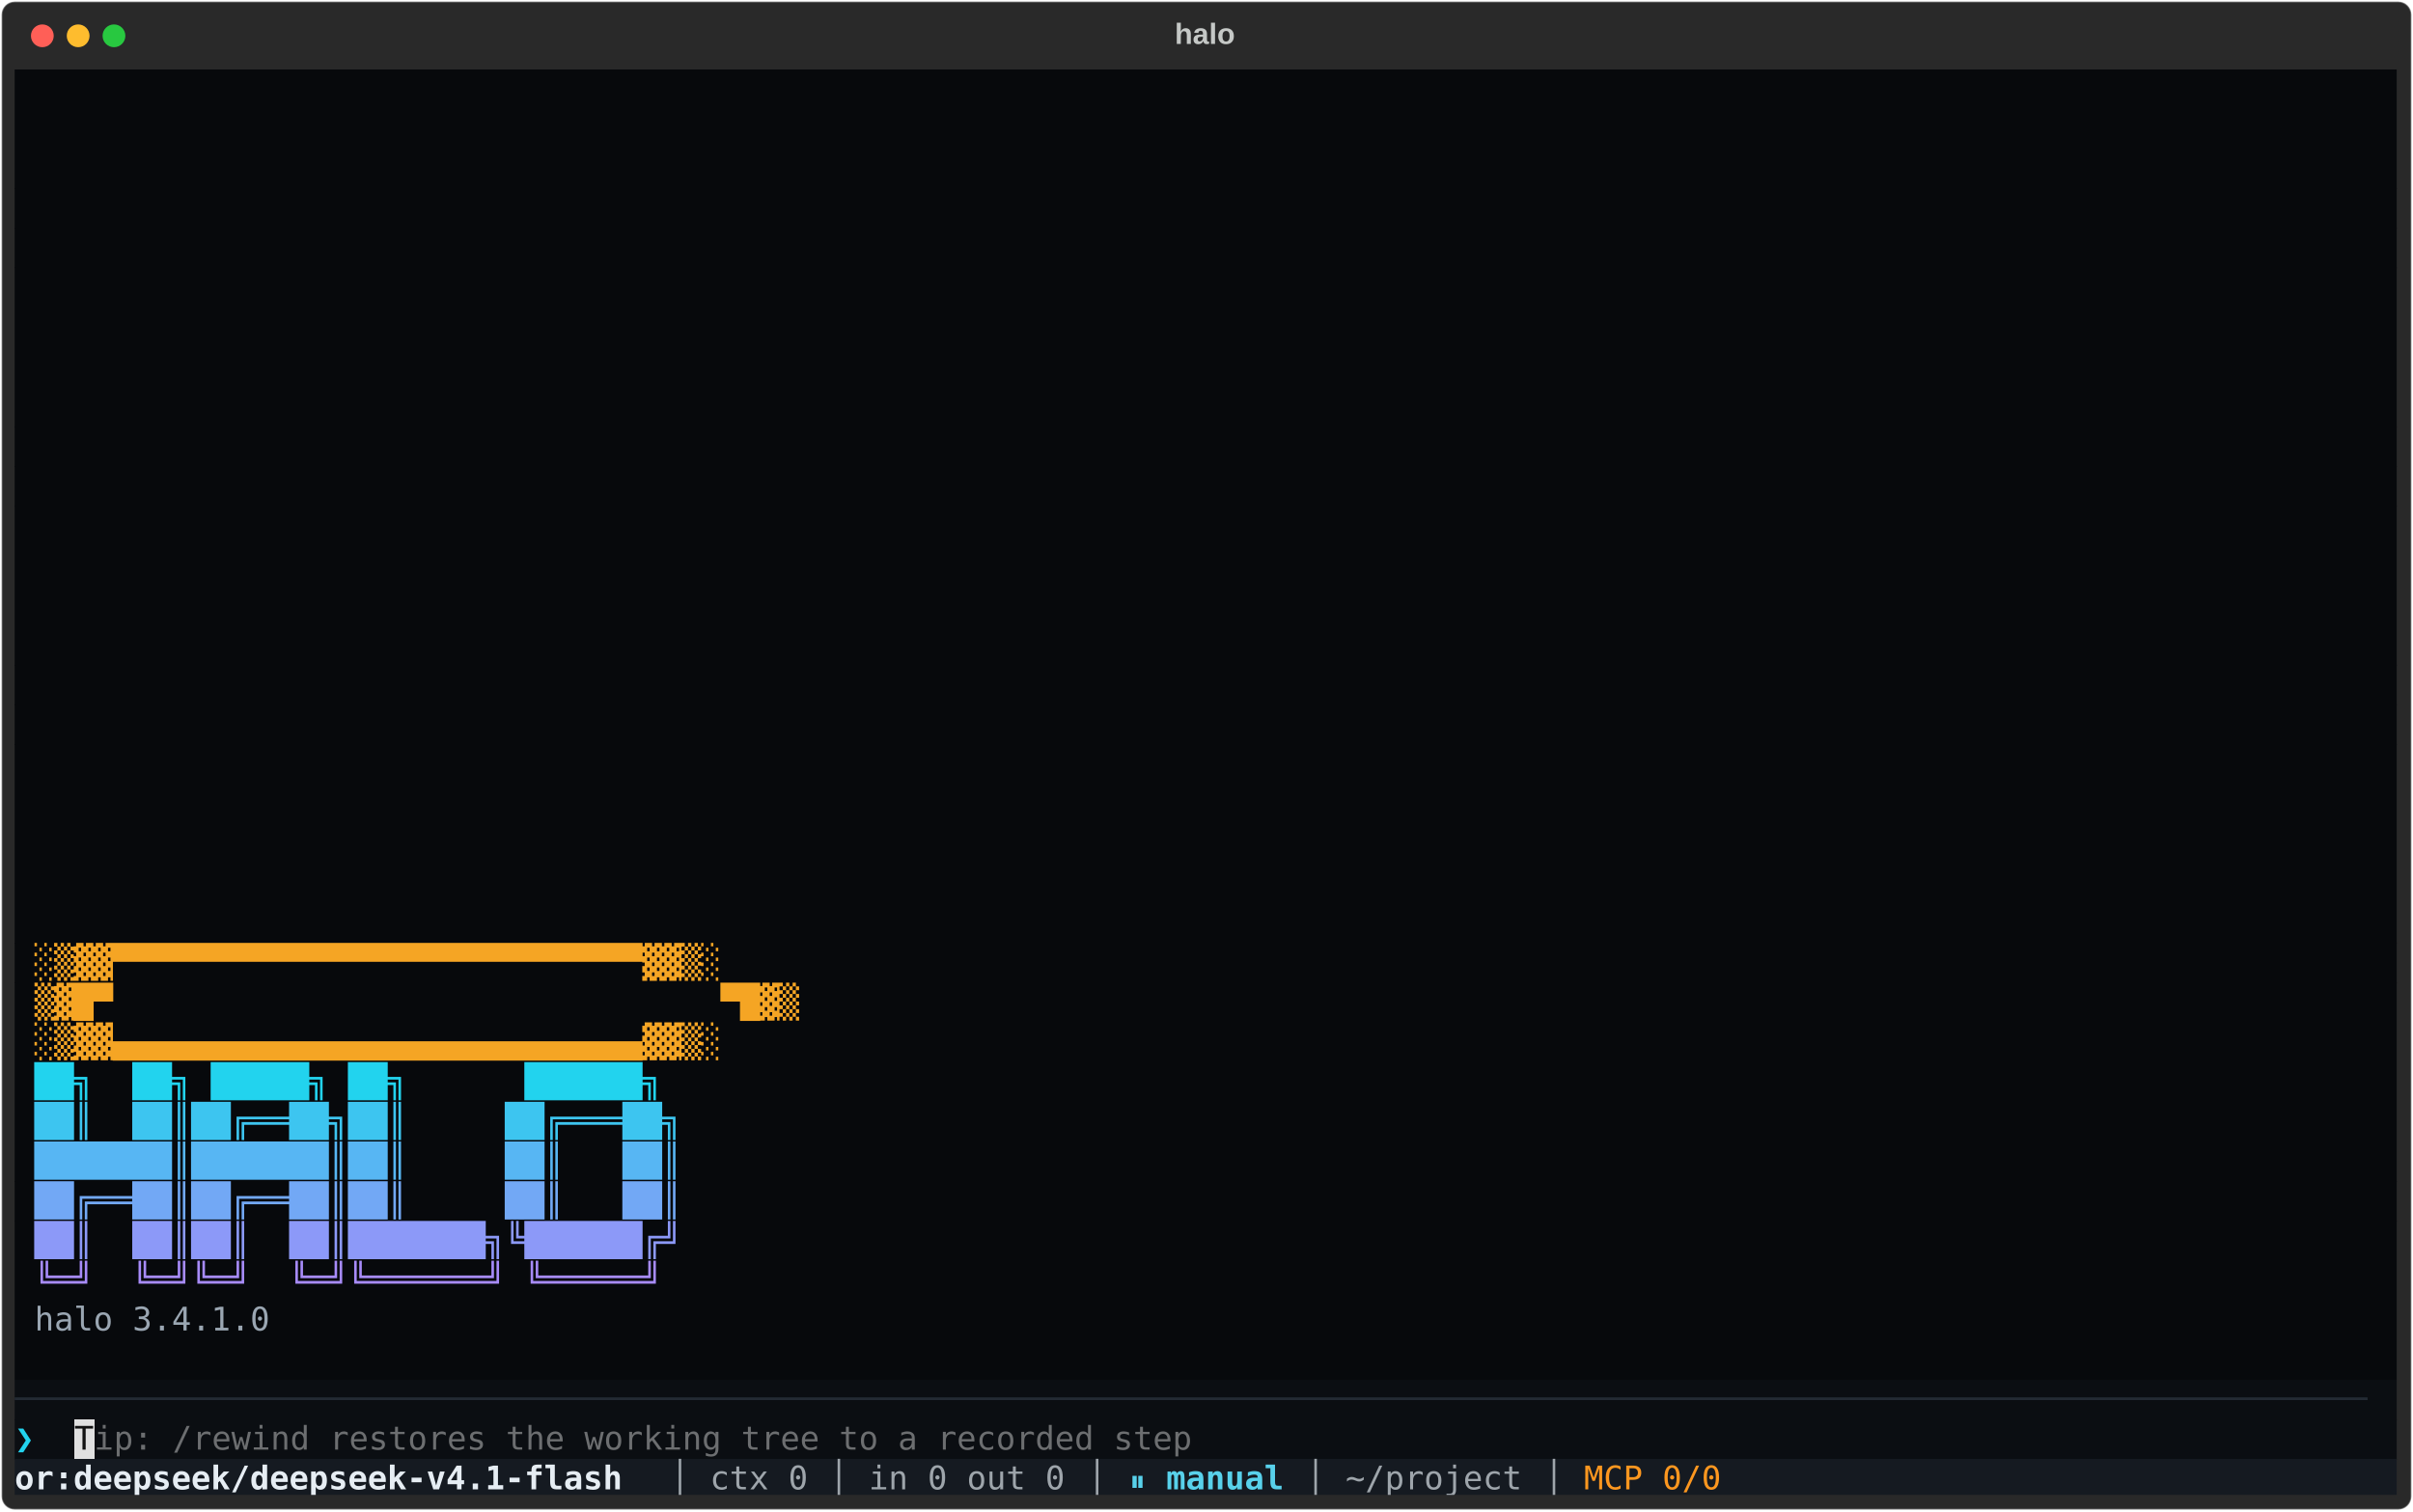
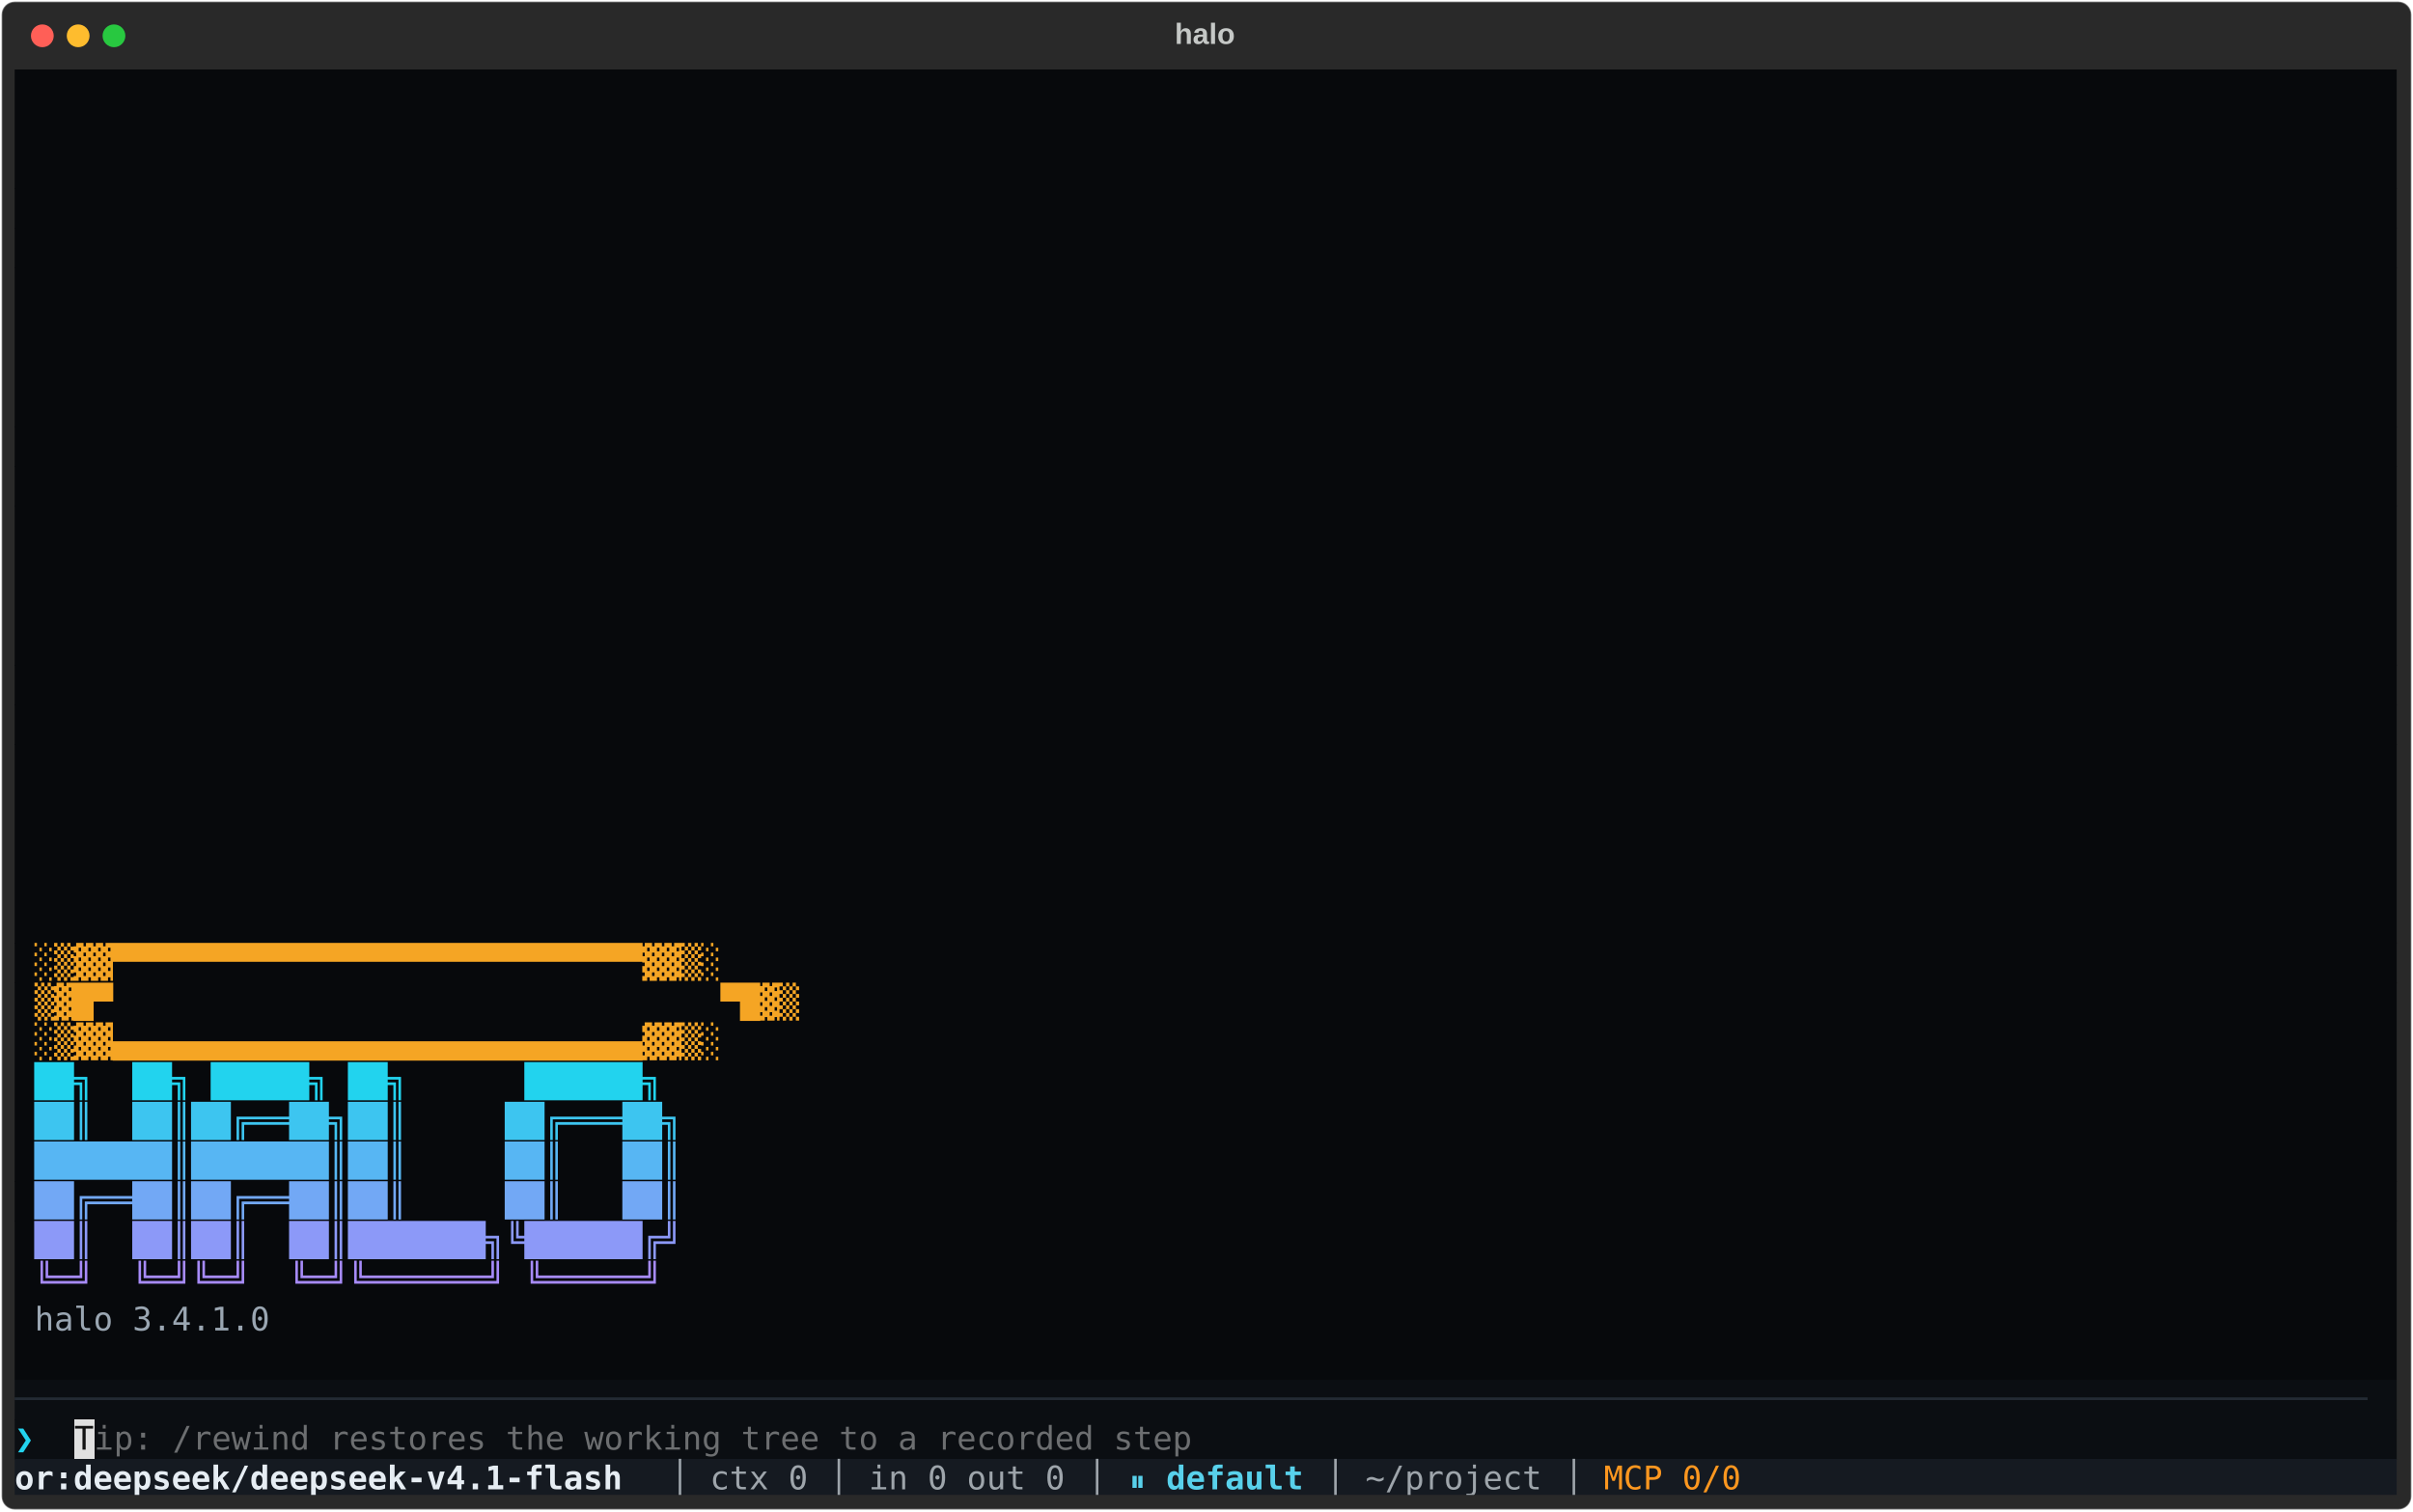
<svg xmlns="http://www.w3.org/2000/svg" class="rich-terminal" width="1482" height="928.4" viewBox="0 0 1482 928.4">
  <style>

    @font-face {
        font-family: "Fira Code";
        src: local("FiraCode-Regular"),
                url("https://cdnjs.cloudflare.com/ajax/libs/firacode/6.2.0/woff2/FiraCode-Regular.woff2") format("woff2"),
                url("https://cdnjs.cloudflare.com/ajax/libs/firacode/6.2.0/woff/FiraCode-Regular.woff") format("woff");
        font-style: normal;
        font-weight: 400;
    }
    @font-face {
        font-family: "Fira Code";
        src: local("FiraCode-Bold"),
                url("https://cdnjs.cloudflare.com/ajax/libs/firacode/6.2.0/woff2/FiraCode-Bold.woff2") format("woff2"),
                url("https://cdnjs.cloudflare.com/ajax/libs/firacode/6.2.0/woff/FiraCode-Bold.woff") format("woff");
        font-style: bold;
        font-weight: 700;
    }

    .terminal-0-matrix {
        font-family: Fira Code, monospace;
        font-size: 20px;
        line-height: 24.4px;
        font-variant-east-asian: full-width;
    }

    .terminal-0-title {
        font-size: 18px;
        font-weight: bold;
        font-family: arial;
    }

    .terminal-0-r1 { fill: #c5c8c6 }
.terminal-0-r2 { fill: #f5a524;font-weight: bold }
.terminal-0-r3 { fill: #22d3ee;font-weight: bold }
.terminal-0-r4 { fill: #3dc5f0;font-weight: bold }
.terminal-0-r5 { fill: #57b6f3;font-weight: bold }
.terminal-0-r6 { fill: #72a8f5;font-weight: bold }
.terminal-0-r7 { fill: #8c99f8;font-weight: bold }
.terminal-0-r8 { fill: #a78bfa;font-weight: bold }
.terminal-0-r9 { fill: #9aa6b2 }
.terminal-0-r10 { fill: #232a33 }
.terminal-0-r11 { fill: #121212 }
.terminal-0-r12 { fill: #6c6e70 }
.terminal-0-r13 { fill: #e6edf3;font-weight: bold }
.terminal-0-r14 { fill: #9ea5ab }
.terminal-0-r15 { fill: #58d1eb;font-weight: bold }
.terminal-0-r16 { fill: #fd971f }
    </style>
  <defs>
    <clipPath id="terminal-0-clip-terminal">
      <rect x="0" y="0" width="1463.0" height="877.4" />
    </clipPath>
    <clipPath id="terminal-0-line-0">
      <rect x="0" y="1.5" width="1464" height="24.65" />
    </clipPath>
    <clipPath id="terminal-0-line-1">
      <rect x="0" y="25.9" width="1464" height="24.65" />
    </clipPath>
    <clipPath id="terminal-0-line-2">
      <rect x="0" y="50.3" width="1464" height="24.65" />
    </clipPath>
    <clipPath id="terminal-0-line-3">
      <rect x="0" y="74.7" width="1464" height="24.65" />
    </clipPath>
    <clipPath id="terminal-0-line-4">
      <rect x="0" y="99.1" width="1464" height="24.65" />
    </clipPath>
    <clipPath id="terminal-0-line-5">
      <rect x="0" y="123.5" width="1464" height="24.65" />
    </clipPath>
    <clipPath id="terminal-0-line-6">
      <rect x="0" y="147.9" width="1464" height="24.65" />
    </clipPath>
    <clipPath id="terminal-0-line-7">
      <rect x="0" y="172.3" width="1464" height="24.65" />
    </clipPath>
    <clipPath id="terminal-0-line-8">
      <rect x="0" y="196.7" width="1464" height="24.65" />
    </clipPath>
    <clipPath id="terminal-0-line-9">
      <rect x="0" y="221.1" width="1464" height="24.65" />
    </clipPath>
    <clipPath id="terminal-0-line-10">
      <rect x="0" y="245.5" width="1464" height="24.65" />
    </clipPath>
    <clipPath id="terminal-0-line-11">
      <rect x="0" y="269.9" width="1464" height="24.65" />
    </clipPath>
    <clipPath id="terminal-0-line-12">
      <rect x="0" y="294.3" width="1464" height="24.65" />
    </clipPath>
    <clipPath id="terminal-0-line-13">
      <rect x="0" y="318.7" width="1464" height="24.65" />
    </clipPath>
    <clipPath id="terminal-0-line-14">
      <rect x="0" y="343.1" width="1464" height="24.65" />
    </clipPath>
    <clipPath id="terminal-0-line-15">
      <rect x="0" y="367.5" width="1464" height="24.65" />
    </clipPath>
    <clipPath id="terminal-0-line-16">
      <rect x="0" y="391.9" width="1464" height="24.65" />
    </clipPath>
    <clipPath id="terminal-0-line-17">
      <rect x="0" y="416.3" width="1464" height="24.65" />
    </clipPath>
    <clipPath id="terminal-0-line-18">
      <rect x="0" y="440.7" width="1464" height="24.65" />
    </clipPath>
    <clipPath id="terminal-0-line-19">
      <rect x="0" y="465.1" width="1464" height="24.65" />
    </clipPath>
    <clipPath id="terminal-0-line-20">
      <rect x="0" y="489.5" width="1464" height="24.65" />
    </clipPath>
    <clipPath id="terminal-0-line-21">
      <rect x="0" y="513.9" width="1464" height="24.65" />
    </clipPath>
    <clipPath id="terminal-0-line-22">
      <rect x="0" y="538.3" width="1464" height="24.65" />
    </clipPath>
    <clipPath id="terminal-0-line-23">
      <rect x="0" y="562.7" width="1464" height="24.65" />
    </clipPath>
    <clipPath id="terminal-0-line-24">
      <rect x="0" y="587.1" width="1464" height="24.65" />
    </clipPath>
    <clipPath id="terminal-0-line-25">
      <rect x="0" y="611.5" width="1464" height="24.65" />
    </clipPath>
    <clipPath id="terminal-0-line-26">
      <rect x="0" y="635.9" width="1464" height="24.65" />
    </clipPath>
    <clipPath id="terminal-0-line-27">
      <rect x="0" y="660.3" width="1464" height="24.65" />
    </clipPath>
    <clipPath id="terminal-0-line-28">
      <rect x="0" y="684.7" width="1464" height="24.65" />
    </clipPath>
    <clipPath id="terminal-0-line-29">
      <rect x="0" y="709.1" width="1464" height="24.65" />
    </clipPath>
    <clipPath id="terminal-0-line-30">
      <rect x="0" y="733.5" width="1464" height="24.65" />
    </clipPath>
    <clipPath id="terminal-0-line-31">
      <rect x="0" y="757.9" width="1464" height="24.65" />
    </clipPath>
    <clipPath id="terminal-0-line-32">
      <rect x="0" y="782.3" width="1464" height="24.65" />
    </clipPath>
    <clipPath id="terminal-0-line-33">
      <rect x="0" y="806.7" width="1464" height="24.65" />
    </clipPath>
    <clipPath id="terminal-0-line-34">
      <rect x="0" y="831.1" width="1464" height="24.65" />
    </clipPath>
  </defs>
  <rect fill="#292929" stroke="rgba(255,255,255,0.35)" stroke-width="1" x="1" y="1" width="1480" height="926.4" rx="8" />
  <text class="terminal-0-title" fill="#c5c8c6" text-anchor="middle" x="740" y="27">halo</text>
  <g transform="translate(26,22)">
    <circle cx="0" cy="0" r="7" fill="#ff5f57" />
    <circle cx="22" cy="0" r="7" fill="#febc2e" />
    <circle cx="44" cy="0" r="7" fill="#28c840" />
  </g>
  <g transform="translate(9, 41)" clip-path="url(#terminal-0-clip-terminal)">
    <rect fill="#07090c" x="0" y="1.5" width="12.2" height="24.65" shape-rendering="crispEdges" />
    <rect fill="#07090c" x="12.2" y="1.5" width="1439.6" height="24.65" shape-rendering="crispEdges" />
    <rect fill="#07090c" x="1451.8" y="1.5" width="12.2" height="24.65" shape-rendering="crispEdges" />
    <rect fill="#07090c" x="0" y="25.9" width="12.2" height="24.65" shape-rendering="crispEdges" />
    <rect fill="#07090c" x="12.2" y="25.9" width="1439.6" height="24.65" shape-rendering="crispEdges" />
    <rect fill="#07090c" x="1451.8" y="25.9" width="12.2" height="24.65" shape-rendering="crispEdges" />
    <rect fill="#07090c" x="0" y="50.3" width="12.2" height="24.65" shape-rendering="crispEdges" />
    <rect fill="#07090c" x="12.2" y="50.3" width="1439.6" height="24.65" shape-rendering="crispEdges" />
    <rect fill="#07090c" x="1451.8" y="50.3" width="12.2" height="24.65" shape-rendering="crispEdges" />
    <rect fill="#07090c" x="0" y="74.7" width="12.2" height="24.65" shape-rendering="crispEdges" />
    <rect fill="#07090c" x="12.2" y="74.7" width="1439.6" height="24.65" shape-rendering="crispEdges" />
    <rect fill="#07090c" x="1451.8" y="74.7" width="12.2" height="24.65" shape-rendering="crispEdges" />
    <rect fill="#07090c" x="0" y="99.1" width="12.2" height="24.65" shape-rendering="crispEdges" />
    <rect fill="#07090c" x="12.2" y="99.1" width="1439.6" height="24.65" shape-rendering="crispEdges" />
    <rect fill="#07090c" x="1451.8" y="99.1" width="12.2" height="24.65" shape-rendering="crispEdges" />
    <rect fill="#07090c" x="0" y="123.5" width="12.2" height="24.65" shape-rendering="crispEdges" />
    <rect fill="#07090c" x="12.2" y="123.5" width="1439.6" height="24.65" shape-rendering="crispEdges" />
    <rect fill="#07090c" x="1451.8" y="123.5" width="12.2" height="24.65" shape-rendering="crispEdges" />
    <rect fill="#07090c" x="0" y="147.9" width="12.2" height="24.65" shape-rendering="crispEdges" />
    <rect fill="#07090c" x="12.2" y="147.9" width="1439.6" height="24.65" shape-rendering="crispEdges" />
    <rect fill="#07090c" x="1451.8" y="147.9" width="12.2" height="24.65" shape-rendering="crispEdges" />
    <rect fill="#07090c" x="0" y="172.3" width="12.2" height="24.65" shape-rendering="crispEdges" />
    <rect fill="#07090c" x="12.2" y="172.3" width="1439.6" height="24.65" shape-rendering="crispEdges" />
    <rect fill="#07090c" x="1451.8" y="172.3" width="12.2" height="24.65" shape-rendering="crispEdges" />
    <rect fill="#07090c" x="0" y="196.7" width="12.2" height="24.65" shape-rendering="crispEdges" />
    <rect fill="#07090c" x="12.2" y="196.7" width="1439.6" height="24.65" shape-rendering="crispEdges" />
    <rect fill="#07090c" x="1451.8" y="196.7" width="12.2" height="24.65" shape-rendering="crispEdges" />
    <rect fill="#07090c" x="0" y="221.1" width="12.2" height="24.65" shape-rendering="crispEdges" />
    <rect fill="#07090c" x="12.2" y="221.1" width="1439.6" height="24.65" shape-rendering="crispEdges" />
    <rect fill="#07090c" x="1451.8" y="221.1" width="12.2" height="24.65" shape-rendering="crispEdges" />
    <rect fill="#07090c" x="0" y="245.5" width="12.2" height="24.65" shape-rendering="crispEdges" />
    <rect fill="#07090c" x="12.2" y="245.5" width="1439.6" height="24.65" shape-rendering="crispEdges" />
    <rect fill="#07090c" x="1451.8" y="245.5" width="12.2" height="24.65" shape-rendering="crispEdges" />
    <rect fill="#07090c" x="0" y="269.9" width="12.2" height="24.65" shape-rendering="crispEdges" />
    <rect fill="#07090c" x="12.2" y="269.9" width="1439.6" height="24.65" shape-rendering="crispEdges" />
    <rect fill="#07090c" x="1451.8" y="269.9" width="12.2" height="24.65" shape-rendering="crispEdges" />
    <rect fill="#07090c" x="0" y="294.3" width="12.2" height="24.65" shape-rendering="crispEdges" />
    <rect fill="#07090c" x="12.2" y="294.3" width="1439.6" height="24.65" shape-rendering="crispEdges" />
    <rect fill="#07090c" x="1451.8" y="294.3" width="12.2" height="24.65" shape-rendering="crispEdges" />
    <rect fill="#07090c" x="0" y="318.7" width="12.2" height="24.65" shape-rendering="crispEdges" />
    <rect fill="#07090c" x="12.2" y="318.7" width="1439.6" height="24.65" shape-rendering="crispEdges" />
    <rect fill="#07090c" x="1451.8" y="318.7" width="12.2" height="24.65" shape-rendering="crispEdges" />
    <rect fill="#07090c" x="0" y="343.1" width="12.2" height="24.65" shape-rendering="crispEdges" />
    <rect fill="#07090c" x="12.2" y="343.1" width="1439.6" height="24.65" shape-rendering="crispEdges" />
    <rect fill="#07090c" x="1451.8" y="343.1" width="12.2" height="24.65" shape-rendering="crispEdges" />
    <rect fill="#07090c" x="0" y="367.5" width="12.2" height="24.65" shape-rendering="crispEdges" />
    <rect fill="#07090c" x="12.2" y="367.5" width="1439.6" height="24.65" shape-rendering="crispEdges" />
    <rect fill="#07090c" x="1451.8" y="367.5" width="12.2" height="24.65" shape-rendering="crispEdges" />
    <rect fill="#07090c" x="0" y="391.9" width="12.2" height="24.65" shape-rendering="crispEdges" />
    <rect fill="#07090c" x="12.2" y="391.9" width="1439.6" height="24.65" shape-rendering="crispEdges" />
    <rect fill="#07090c" x="1451.8" y="391.9" width="12.2" height="24.65" shape-rendering="crispEdges" />
    <rect fill="#07090c" x="0" y="416.3" width="12.2" height="24.65" shape-rendering="crispEdges" />
    <rect fill="#07090c" x="12.2" y="416.3" width="1439.6" height="24.65" shape-rendering="crispEdges" />
    <rect fill="#07090c" x="1451.8" y="416.3" width="12.2" height="24.65" shape-rendering="crispEdges" />
    <rect fill="#07090c" x="0" y="440.7" width="12.2" height="24.65" shape-rendering="crispEdges" />
    <rect fill="#07090c" x="12.2" y="440.7" width="1439.6" height="24.65" shape-rendering="crispEdges" />
    <rect fill="#07090c" x="1451.8" y="440.7" width="12.2" height="24.65" shape-rendering="crispEdges" />
    <rect fill="#07090c" x="0" y="465.1" width="12.2" height="24.65" shape-rendering="crispEdges" />
    <rect fill="#07090c" x="12.2" y="465.1" width="1439.6" height="24.65" shape-rendering="crispEdges" />
    <rect fill="#07090c" x="1451.8" y="465.1" width="12.2" height="24.65" shape-rendering="crispEdges" />
    <rect fill="#07090c" x="0" y="489.5" width="12.2" height="24.65" shape-rendering="crispEdges" />
    <rect fill="#07090c" x="12.2" y="489.5" width="1439.6" height="24.65" shape-rendering="crispEdges" />
    <rect fill="#07090c" x="1451.8" y="489.5" width="12.2" height="24.65" shape-rendering="crispEdges" />
    <rect fill="#07090c" x="0" y="513.9" width="12.2" height="24.65" shape-rendering="crispEdges" />
    <rect fill="#07090c" x="12.2" y="513.9" width="1439.6" height="24.65" shape-rendering="crispEdges" />
    <rect fill="#07090c" x="1451.8" y="513.9" width="12.2" height="24.65" shape-rendering="crispEdges" />
    <rect fill="#07090c" x="0" y="538.3" width="12.2" height="24.65" shape-rendering="crispEdges" />
    <rect fill="#07090c" x="12.2" y="538.3" width="475.8" height="24.65" shape-rendering="crispEdges" />
    <rect fill="#07090c" x="488" y="538.3" width="963.8" height="24.65" shape-rendering="crispEdges" />
    <rect fill="#07090c" x="1451.8" y="538.3" width="12.2" height="24.65" shape-rendering="crispEdges" />
    <rect fill="#07090c" x="0" y="562.7" width="12.2" height="24.65" shape-rendering="crispEdges" />
    <rect fill="#07090c" x="12.2" y="562.7" width="500.2" height="24.65" shape-rendering="crispEdges" />
    <rect fill="#07090c" x="512.4" y="562.7" width="939.4" height="24.65" shape-rendering="crispEdges" />
    <rect fill="#07090c" x="1451.8" y="562.7" width="12.2" height="24.65" shape-rendering="crispEdges" />
    <rect fill="#07090c" x="0" y="587.1" width="12.2" height="24.65" shape-rendering="crispEdges" />
    <rect fill="#07090c" x="12.2" y="587.1" width="475.8" height="24.65" shape-rendering="crispEdges" />
    <rect fill="#07090c" x="488" y="587.1" width="963.8" height="24.65" shape-rendering="crispEdges" />
    <rect fill="#07090c" x="1451.8" y="587.1" width="12.2" height="24.65" shape-rendering="crispEdges" />
    <rect fill="#07090c" x="0" y="611.5" width="12.2" height="24.65" shape-rendering="crispEdges" />
    <rect fill="#07090c" x="12.2" y="611.5" width="439.2" height="24.65" shape-rendering="crispEdges" />
    <rect fill="#07090c" x="451.4" y="611.5" width="1000.4" height="24.65" shape-rendering="crispEdges" />
    <rect fill="#07090c" x="1451.8" y="611.5" width="12.2" height="24.65" shape-rendering="crispEdges" />
    <rect fill="#07090c" x="0" y="635.9" width="12.2" height="24.65" shape-rendering="crispEdges" />
    <rect fill="#07090c" x="12.2" y="635.9" width="451.4" height="24.65" shape-rendering="crispEdges" />
    <rect fill="#07090c" x="463.6" y="635.9" width="988.2" height="24.65" shape-rendering="crispEdges" />
    <rect fill="#07090c" x="1451.8" y="635.9" width="12.2" height="24.65" shape-rendering="crispEdges" />
    <rect fill="#07090c" x="0" y="660.3" width="12.2" height="24.65" shape-rendering="crispEdges" />
    <rect fill="#07090c" x="12.2" y="660.3" width="451.4" height="24.65" shape-rendering="crispEdges" />
    <rect fill="#07090c" x="463.6" y="660.3" width="988.2" height="24.65" shape-rendering="crispEdges" />
    <rect fill="#07090c" x="1451.8" y="660.3" width="12.2" height="24.65" shape-rendering="crispEdges" />
    <rect fill="#07090c" x="0" y="684.7" width="12.2" height="24.65" shape-rendering="crispEdges" />
    <rect fill="#07090c" x="12.2" y="684.7" width="451.4" height="24.65" shape-rendering="crispEdges" />
    <rect fill="#07090c" x="463.6" y="684.7" width="988.2" height="24.65" shape-rendering="crispEdges" />
    <rect fill="#07090c" x="1451.8" y="684.7" width="12.2" height="24.65" shape-rendering="crispEdges" />
    <rect fill="#07090c" x="0" y="709.1" width="12.2" height="24.65" shape-rendering="crispEdges" />
    <rect fill="#07090c" x="12.2" y="709.1" width="451.4" height="24.65" shape-rendering="crispEdges" />
    <rect fill="#07090c" x="463.6" y="709.1" width="988.2" height="24.65" shape-rendering="crispEdges" />
    <rect fill="#07090c" x="1451.8" y="709.1" width="12.2" height="24.65" shape-rendering="crispEdges" />
    <rect fill="#07090c" x="0" y="733.5" width="12.2" height="24.65" shape-rendering="crispEdges" />
    <rect fill="#07090c" x="12.2" y="733.5" width="439.2" height="24.65" shape-rendering="crispEdges" />
    <rect fill="#07090c" x="451.4" y="733.5" width="1000.4" height="24.65" shape-rendering="crispEdges" />
    <rect fill="#07090c" x="1451.8" y="733.5" width="12.2" height="24.65" shape-rendering="crispEdges" />
    <rect fill="#07090c" x="0" y="757.9" width="12.2" height="24.65" shape-rendering="crispEdges" />
    <rect fill="#07090c" x="12.2" y="757.9" width="146.4" height="24.65" shape-rendering="crispEdges" />
    <rect fill="#07090c" x="158.6" y="757.9" width="1293.2" height="24.65" shape-rendering="crispEdges" />
    <rect fill="#07090c" x="1451.8" y="757.9" width="12.2" height="24.65" shape-rendering="crispEdges" />
    <rect fill="#07090c" x="0" y="782.3" width="12.2" height="24.65" shape-rendering="crispEdges" />
    <rect fill="#07090c" x="12.2" y="782.3" width="1439.6" height="24.65" shape-rendering="crispEdges" />
    <rect fill="#07090c" x="1451.8" y="782.3" width="12.2" height="24.65" shape-rendering="crispEdges" />
    <rect fill="#0b0e12" x="0" y="806.7" width="1464" height="24.65" shape-rendering="crispEdges" />
    <rect fill="#0b0e12" x="0" y="831.1" width="12.2" height="24.65" shape-rendering="crispEdges" />
    <rect fill="#0b0e12" x="12.2" y="831.1" width="12.2" height="24.65" shape-rendering="crispEdges" />
    <rect fill="#0b0e12" x="24.4" y="831.1" width="12.2" height="24.65" shape-rendering="crispEdges" />
    <rect fill="#e0e0e0" x="36.6" y="831.1" width="12.2" height="24.65" shape-rendering="crispEdges" />
    <rect fill="#0b0e12" x="48.8" y="831.1" width="683.2" height="24.65" shape-rendering="crispEdges" />
    <rect fill="#0b0e12" x="732" y="831.1" width="719.8" height="24.65" shape-rendering="crispEdges" />
    <rect fill="#0b0e12" x="1451.8" y="831.1" width="12.2" height="24.65" shape-rendering="crispEdges" />
    <rect fill="#151a21" x="0" y="855.5" width="402.6" height="24.65" shape-rendering="crispEdges" />
    <rect fill="#151a21" x="402.6" y="855.5" width="24.4" height="24.65" shape-rendering="crispEdges" />
    <rect fill="#151a21" x="427" y="855.5" width="73.2" height="24.65" shape-rendering="crispEdges" />
    <rect fill="#151a21" x="500.2" y="855.5" width="24.4" height="24.65" shape-rendering="crispEdges" />
    <rect fill="#151a21" x="524.6" y="855.5" width="134.2" height="24.65" shape-rendering="crispEdges" />
    <rect fill="#151a21" x="658.8" y="855.5" width="24.4" height="24.65" shape-rendering="crispEdges" />
-     <rect fill="#151a21" x="683.2" y="855.5" width="109.8" height="24.65" shape-rendering="crispEdges" />
-     <rect fill="#151a21" x="793" y="855.5" width="24.4" height="24.65" shape-rendering="crispEdges" />
-     <rect fill="#151a21" x="817.4" y="855.5" width="122" height="24.65" shape-rendering="crispEdges" />
-     <rect fill="#151a21" x="939.4" y="855.5" width="24.4" height="24.65" shape-rendering="crispEdges" />
-     <rect fill="#151a21" x="963.8" y="855.5" width="97.6" height="24.65" shape-rendering="crispEdges" />
-     <rect fill="#151a21" x="1061.4" y="855.5" width="402.6" height="24.65" shape-rendering="crispEdges" />
+     <rect fill="#151a21" x="683.2" y="855.5" width="122" height="24.65" shape-rendering="crispEdges" />
+     <rect fill="#151a21" x="805.2" y="855.5" width="24.4" height="24.65" shape-rendering="crispEdges" />
+     <rect fill="#151a21" x="829.6" y="855.5" width="122" height="24.65" shape-rendering="crispEdges" />
+     <rect fill="#151a21" x="951.6" y="855.5" width="24.4" height="24.65" shape-rendering="crispEdges" />
+     <rect fill="#151a21" x="976" y="855.5" width="97.6" height="24.65" shape-rendering="crispEdges" />
+     <rect fill="#151a21" x="1073.6" y="855.5" width="390.4" height="24.65" shape-rendering="crispEdges" />
    <g class="terminal-0-matrix">
      <text class="terminal-0-r1" x="1464" y="20" textLength="12.2" clip-path="url(#terminal-0-line-0)">
</text>
      <text class="terminal-0-r1" x="1464" y="44.4" textLength="12.2" clip-path="url(#terminal-0-line-1)">
</text>
      <text class="terminal-0-r1" x="1464" y="68.8" textLength="12.2" clip-path="url(#terminal-0-line-2)">
</text>
      <text class="terminal-0-r1" x="1464" y="93.2" textLength="12.2" clip-path="url(#terminal-0-line-3)">
</text>
      <text class="terminal-0-r1" x="1464" y="117.6" textLength="12.2" clip-path="url(#terminal-0-line-4)">
</text>
      <text class="terminal-0-r1" x="1464" y="142" textLength="12.2" clip-path="url(#terminal-0-line-5)">
</text>
      <text class="terminal-0-r1" x="1464" y="166.4" textLength="12.2" clip-path="url(#terminal-0-line-6)">
</text>
      <text class="terminal-0-r1" x="1464" y="190.8" textLength="12.2" clip-path="url(#terminal-0-line-7)">
</text>
      <text class="terminal-0-r1" x="1464" y="215.2" textLength="12.2" clip-path="url(#terminal-0-line-8)">
</text>
      <text class="terminal-0-r1" x="1464" y="239.6" textLength="12.2" clip-path="url(#terminal-0-line-9)">
</text>
      <text class="terminal-0-r1" x="1464" y="264" textLength="12.2" clip-path="url(#terminal-0-line-10)">
</text>
      <text class="terminal-0-r1" x="1464" y="288.4" textLength="12.2" clip-path="url(#terminal-0-line-11)">
</text>
      <text class="terminal-0-r1" x="1464" y="312.8" textLength="12.2" clip-path="url(#terminal-0-line-12)">
</text>
      <text class="terminal-0-r1" x="1464" y="337.2" textLength="12.2" clip-path="url(#terminal-0-line-13)">
</text>
      <text class="terminal-0-r1" x="1464" y="361.6" textLength="12.2" clip-path="url(#terminal-0-line-14)">
</text>
      <text class="terminal-0-r1" x="1464" y="386" textLength="12.2" clip-path="url(#terminal-0-line-15)">
</text>
      <text class="terminal-0-r1" x="1464" y="410.4" textLength="12.2" clip-path="url(#terminal-0-line-16)">
</text>
      <text class="terminal-0-r1" x="1464" y="434.8" textLength="12.2" clip-path="url(#terminal-0-line-17)">
</text>
      <text class="terminal-0-r1" x="1464" y="459.2" textLength="12.2" clip-path="url(#terminal-0-line-18)">
</text>
      <text class="terminal-0-r1" x="1464" y="483.6" textLength="12.2" clip-path="url(#terminal-0-line-19)">
</text>
      <text class="terminal-0-r1" x="1464" y="508" textLength="12.2" clip-path="url(#terminal-0-line-20)">
</text>
      <text class="terminal-0-r1" x="1464" y="532.4" textLength="12.2" clip-path="url(#terminal-0-line-21)">
</text>
      <text class="terminal-0-r2" x="12.2" y="556.8" textLength="475.8" clip-path="url(#terminal-0-line-22)">    ░▒▓▓▀▀▀▀▀▀▀▀▀▀▀▀▀▀▀▀▀▀▀▀▀▀▀▀▀▀▀▓▓▒░</text>
      <text class="terminal-0-r1" x="1464" y="556.8" textLength="12.2" clip-path="url(#terminal-0-line-22)">
</text>
      <text class="terminal-0-r2" x="12.2" y="581.2" textLength="500.2" clip-path="url(#terminal-0-line-23)">  ▒▓█▀                               ▀█▓▒</text>
      <text class="terminal-0-r1" x="1464" y="581.2" textLength="12.2" clip-path="url(#terminal-0-line-23)">
</text>
      <text class="terminal-0-r2" x="12.2" y="605.6" textLength="475.8" clip-path="url(#terminal-0-line-24)">    ░▒▓▓▄▄▄▄▄▄▄▄▄▄▄▄▄▄▄▄▄▄▄▄▄▄▄▄▄▄▄▓▓▒░</text>
      <text class="terminal-0-r1" x="1464" y="605.6" textLength="12.2" clip-path="url(#terminal-0-line-24)">
</text>
      <text class="terminal-0-r3" x="12.2" y="630" textLength="439.2" clip-path="url(#terminal-0-line-25)">    ██╗  ██╗ █████╗ ██╗      ██████╗</text>
      <text class="terminal-0-r1" x="1464" y="630" textLength="12.2" clip-path="url(#terminal-0-line-25)">
</text>
      <text class="terminal-0-r4" x="12.2" y="654.4" textLength="451.4" clip-path="url(#terminal-0-line-26)">    ██║  ██║██╔══██╗██║     ██╔═══██╗</text>
      <text class="terminal-0-r1" x="1464" y="654.4" textLength="12.2" clip-path="url(#terminal-0-line-26)">
</text>
      <text class="terminal-0-r5" x="12.2" y="678.8" textLength="451.4" clip-path="url(#terminal-0-line-27)">    ███████║███████║██║     ██║   ██║</text>
      <text class="terminal-0-r1" x="1464" y="678.8" textLength="12.2" clip-path="url(#terminal-0-line-27)">
</text>
      <text class="terminal-0-r6" x="12.2" y="703.2" textLength="451.4" clip-path="url(#terminal-0-line-28)">    ██╔══██║██╔══██║██║     ██║   ██║</text>
      <text class="terminal-0-r1" x="1464" y="703.2" textLength="12.2" clip-path="url(#terminal-0-line-28)">
</text>
      <text class="terminal-0-r7" x="12.2" y="727.6" textLength="451.4" clip-path="url(#terminal-0-line-29)">    ██║  ██║██║  ██║███████╗╚██████╔╝</text>
      <text class="terminal-0-r1" x="1464" y="727.6" textLength="12.2" clip-path="url(#terminal-0-line-29)">
</text>
      <text class="terminal-0-r8" x="12.2" y="752" textLength="439.2" clip-path="url(#terminal-0-line-30)">    ╚═╝  ╚═╝╚═╝  ╚═╝╚══════╝ ╚═════╝</text>
      <text class="terminal-0-r1" x="1464" y="752" textLength="12.2" clip-path="url(#terminal-0-line-30)">
</text>
      <text class="terminal-0-r9" x="12.2" y="776.4" textLength="146.4" clip-path="url(#terminal-0-line-31)">halo 3.4.1.0</text>
      <text class="terminal-0-r1" x="1464" y="776.4" textLength="12.2" clip-path="url(#terminal-0-line-31)">
</text>
      <text class="terminal-0-r1" x="1464" y="800.8" textLength="12.2" clip-path="url(#terminal-0-line-32)">
</text>
      <text class="terminal-0-r10" x="0" y="825.2" textLength="1464" clip-path="url(#terminal-0-line-33)">────────────────────────────────────────────────────────────────────────────────────────────────────────────────────────</text>
      <text class="terminal-0-r1" x="1464" y="825.2" textLength="12.2" clip-path="url(#terminal-0-line-33)">
</text>
      <text class="terminal-0-r3" x="0" y="849.6" textLength="12.2" clip-path="url(#terminal-0-line-34)">❯</text>
      <text class="terminal-0-r11" x="36.6" y="849.6" textLength="12.2" clip-path="url(#terminal-0-line-34)">T</text>
      <text class="terminal-0-r12" x="48.8" y="849.6" textLength="683.2" clip-path="url(#terminal-0-line-34)">ip: /rewind restores the working tree to a recorded step</text>
      <text class="terminal-0-r1" x="1464" y="849.6" textLength="12.2" clip-path="url(#terminal-0-line-34)">
</text>
      <text class="terminal-0-r13" x="0" y="874" textLength="402.6" clip-path="url(#terminal-0-line-35)"> or:deepseek/deepseek-v4.1-flash </text>
      <text class="terminal-0-r14" x="402.6" y="874" textLength="24.4" clip-path="url(#terminal-0-line-35)">│ </text>
      <text class="terminal-0-r14" x="427" y="874" textLength="73.2" clip-path="url(#terminal-0-line-35)">ctx 0 </text>
      <text class="terminal-0-r14" x="500.2" y="874" textLength="24.4" clip-path="url(#terminal-0-line-35)">│ </text>
      <text class="terminal-0-r14" x="524.6" y="874" textLength="134.2" clip-path="url(#terminal-0-line-35)">in 0 out 0 </text>
      <text class="terminal-0-r14" x="658.8" y="874" textLength="24.4" clip-path="url(#terminal-0-line-35)">│ </text>
-       <text class="terminal-0-r15" x="683.2" y="874" textLength="109.8" clip-path="url(#terminal-0-line-35)">⏸ manual </text>
-       <text class="terminal-0-r14" x="793" y="874" textLength="24.4" clip-path="url(#terminal-0-line-35)">│ </text>
-       <text class="terminal-0-r14" x="817.4" y="874" textLength="122" clip-path="url(#terminal-0-line-35)">~/project </text>
-       <text class="terminal-0-r14" x="939.4" y="874" textLength="24.4" clip-path="url(#terminal-0-line-35)">│ </text>
-       <text class="terminal-0-r16" x="963.8" y="874" textLength="97.6" clip-path="url(#terminal-0-line-35)">MCP 0/0 </text>
+       <text class="terminal-0-r15" x="683.2" y="874" textLength="122" clip-path="url(#terminal-0-line-35)">⏸ default </text>
+       <text class="terminal-0-r14" x="805.2" y="874" textLength="24.4" clip-path="url(#terminal-0-line-35)">│ </text>
+       <text class="terminal-0-r14" x="829.6" y="874" textLength="122" clip-path="url(#terminal-0-line-35)">~/project </text>
+       <text class="terminal-0-r14" x="951.6" y="874" textLength="24.4" clip-path="url(#terminal-0-line-35)">│ </text>
+       <text class="terminal-0-r16" x="976" y="874" textLength="97.6" clip-path="url(#terminal-0-line-35)">MCP 0/0 </text>
    </g>
  </g>
</svg>
